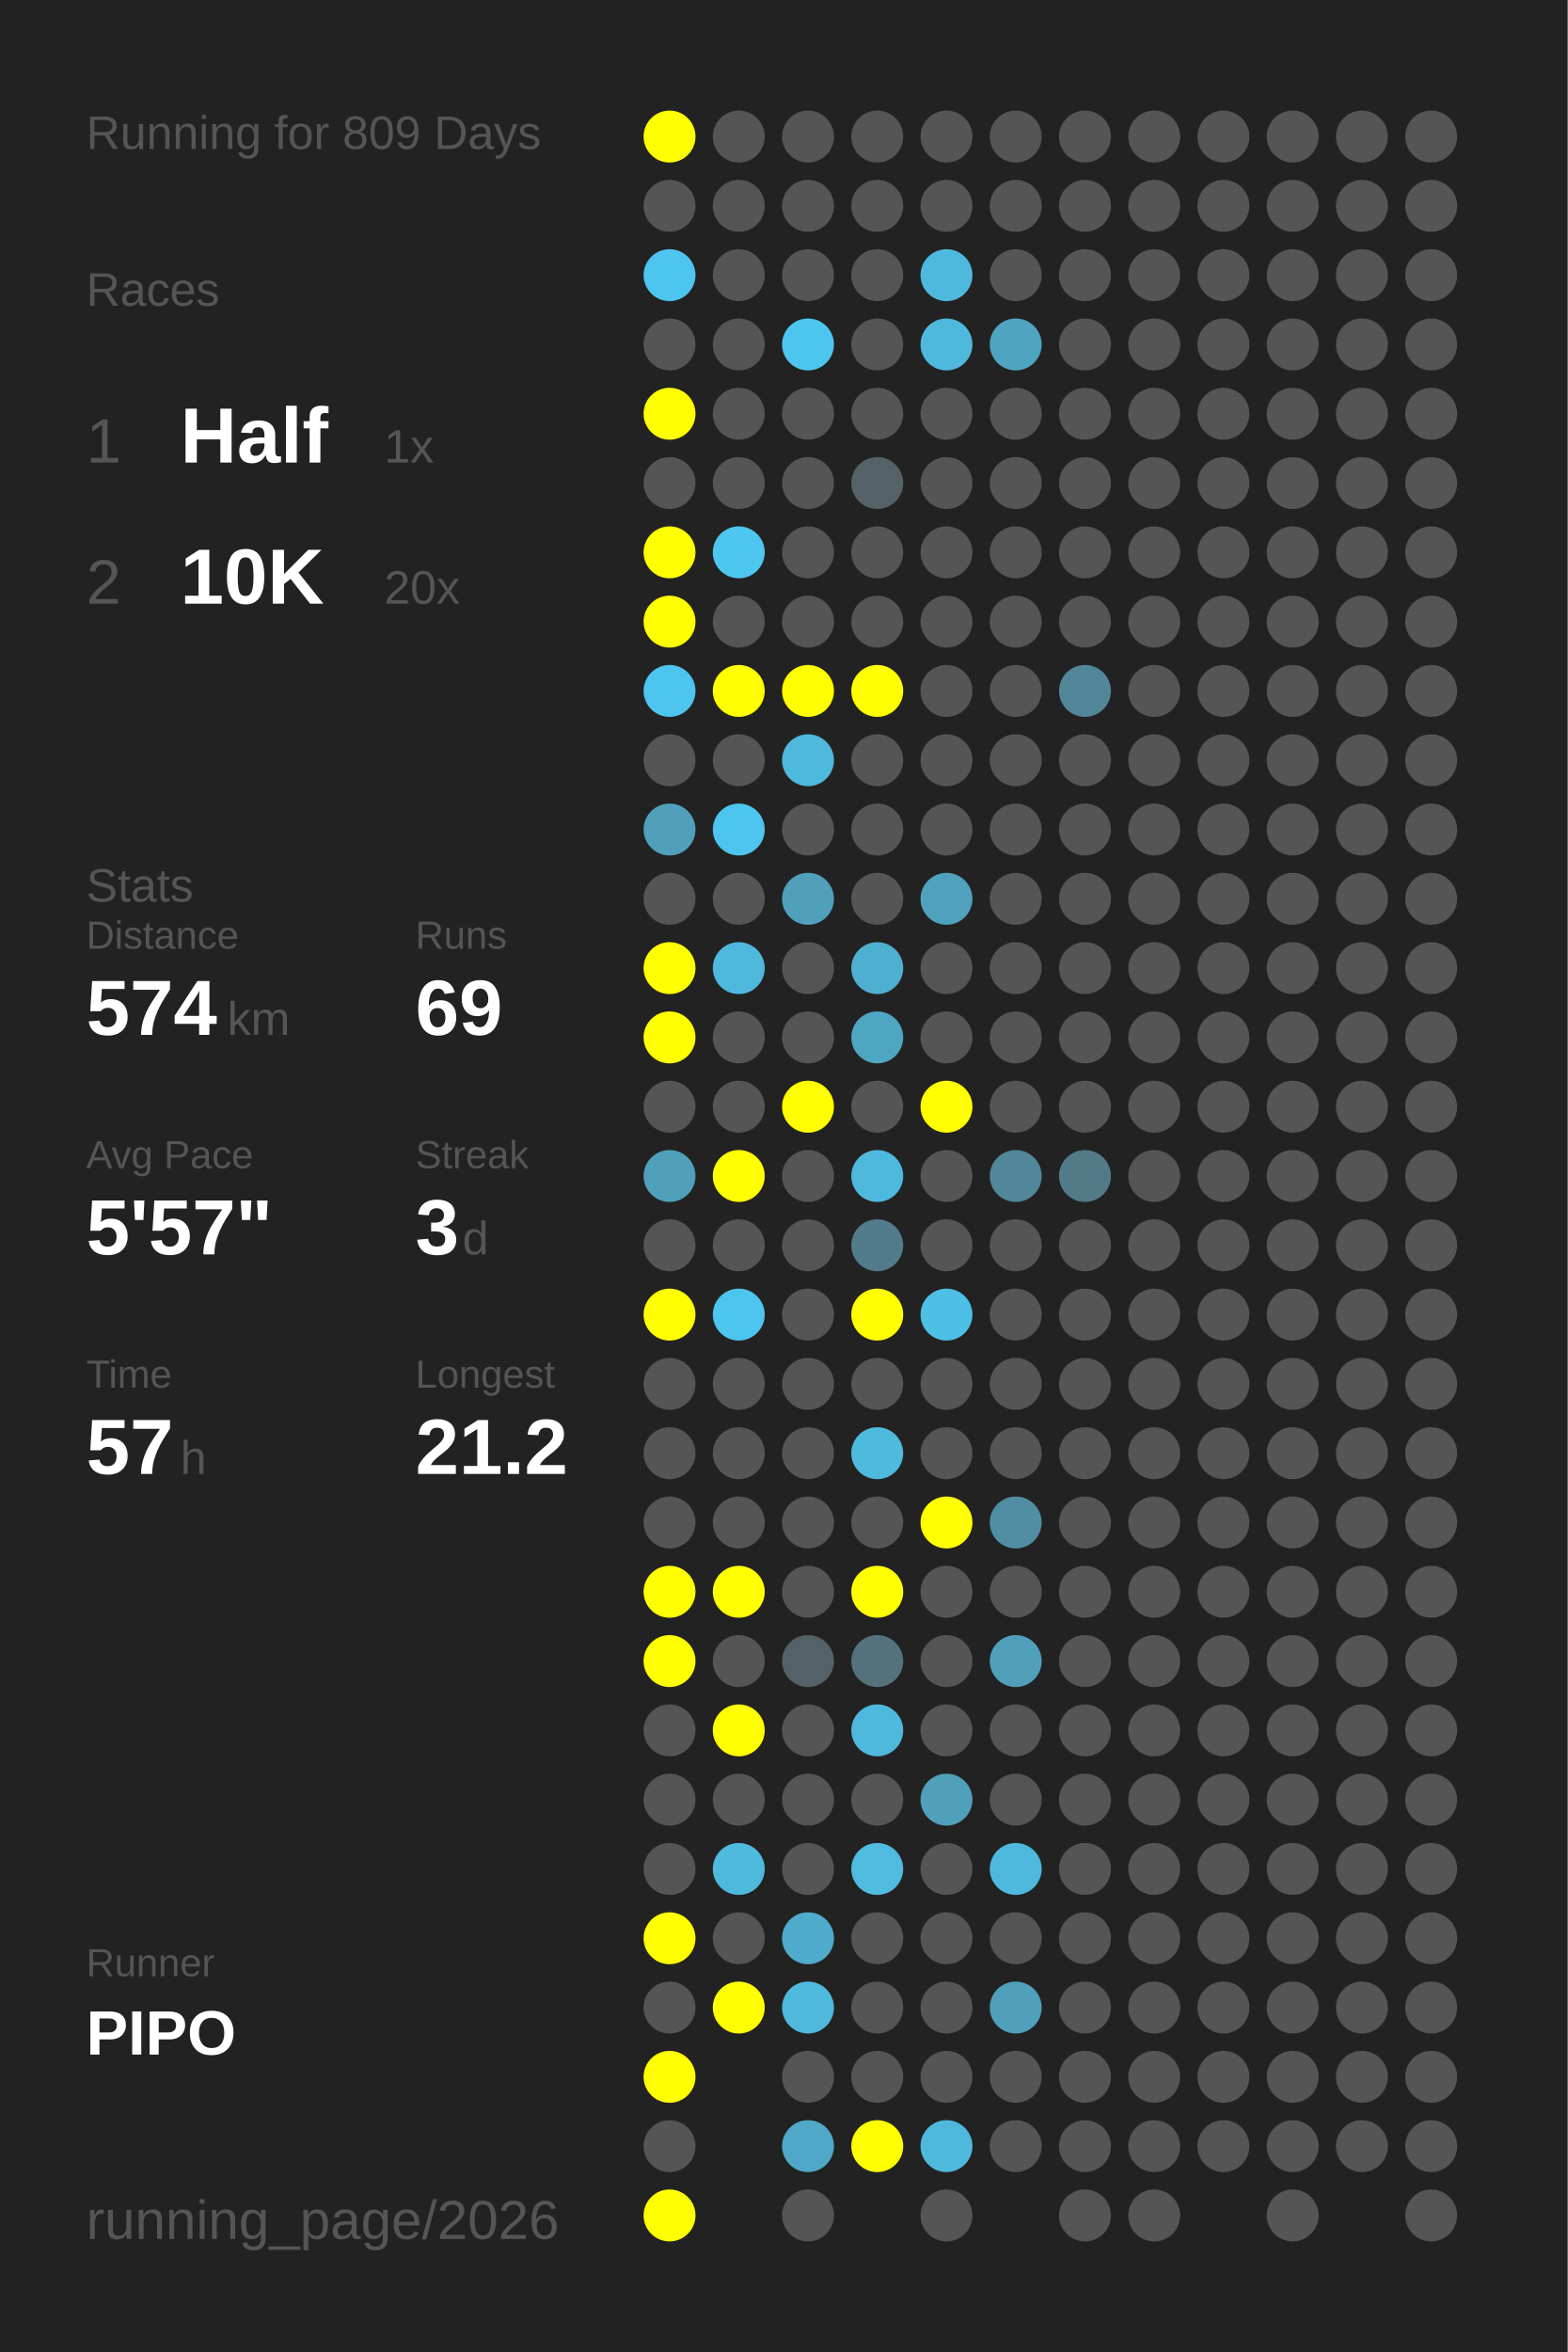
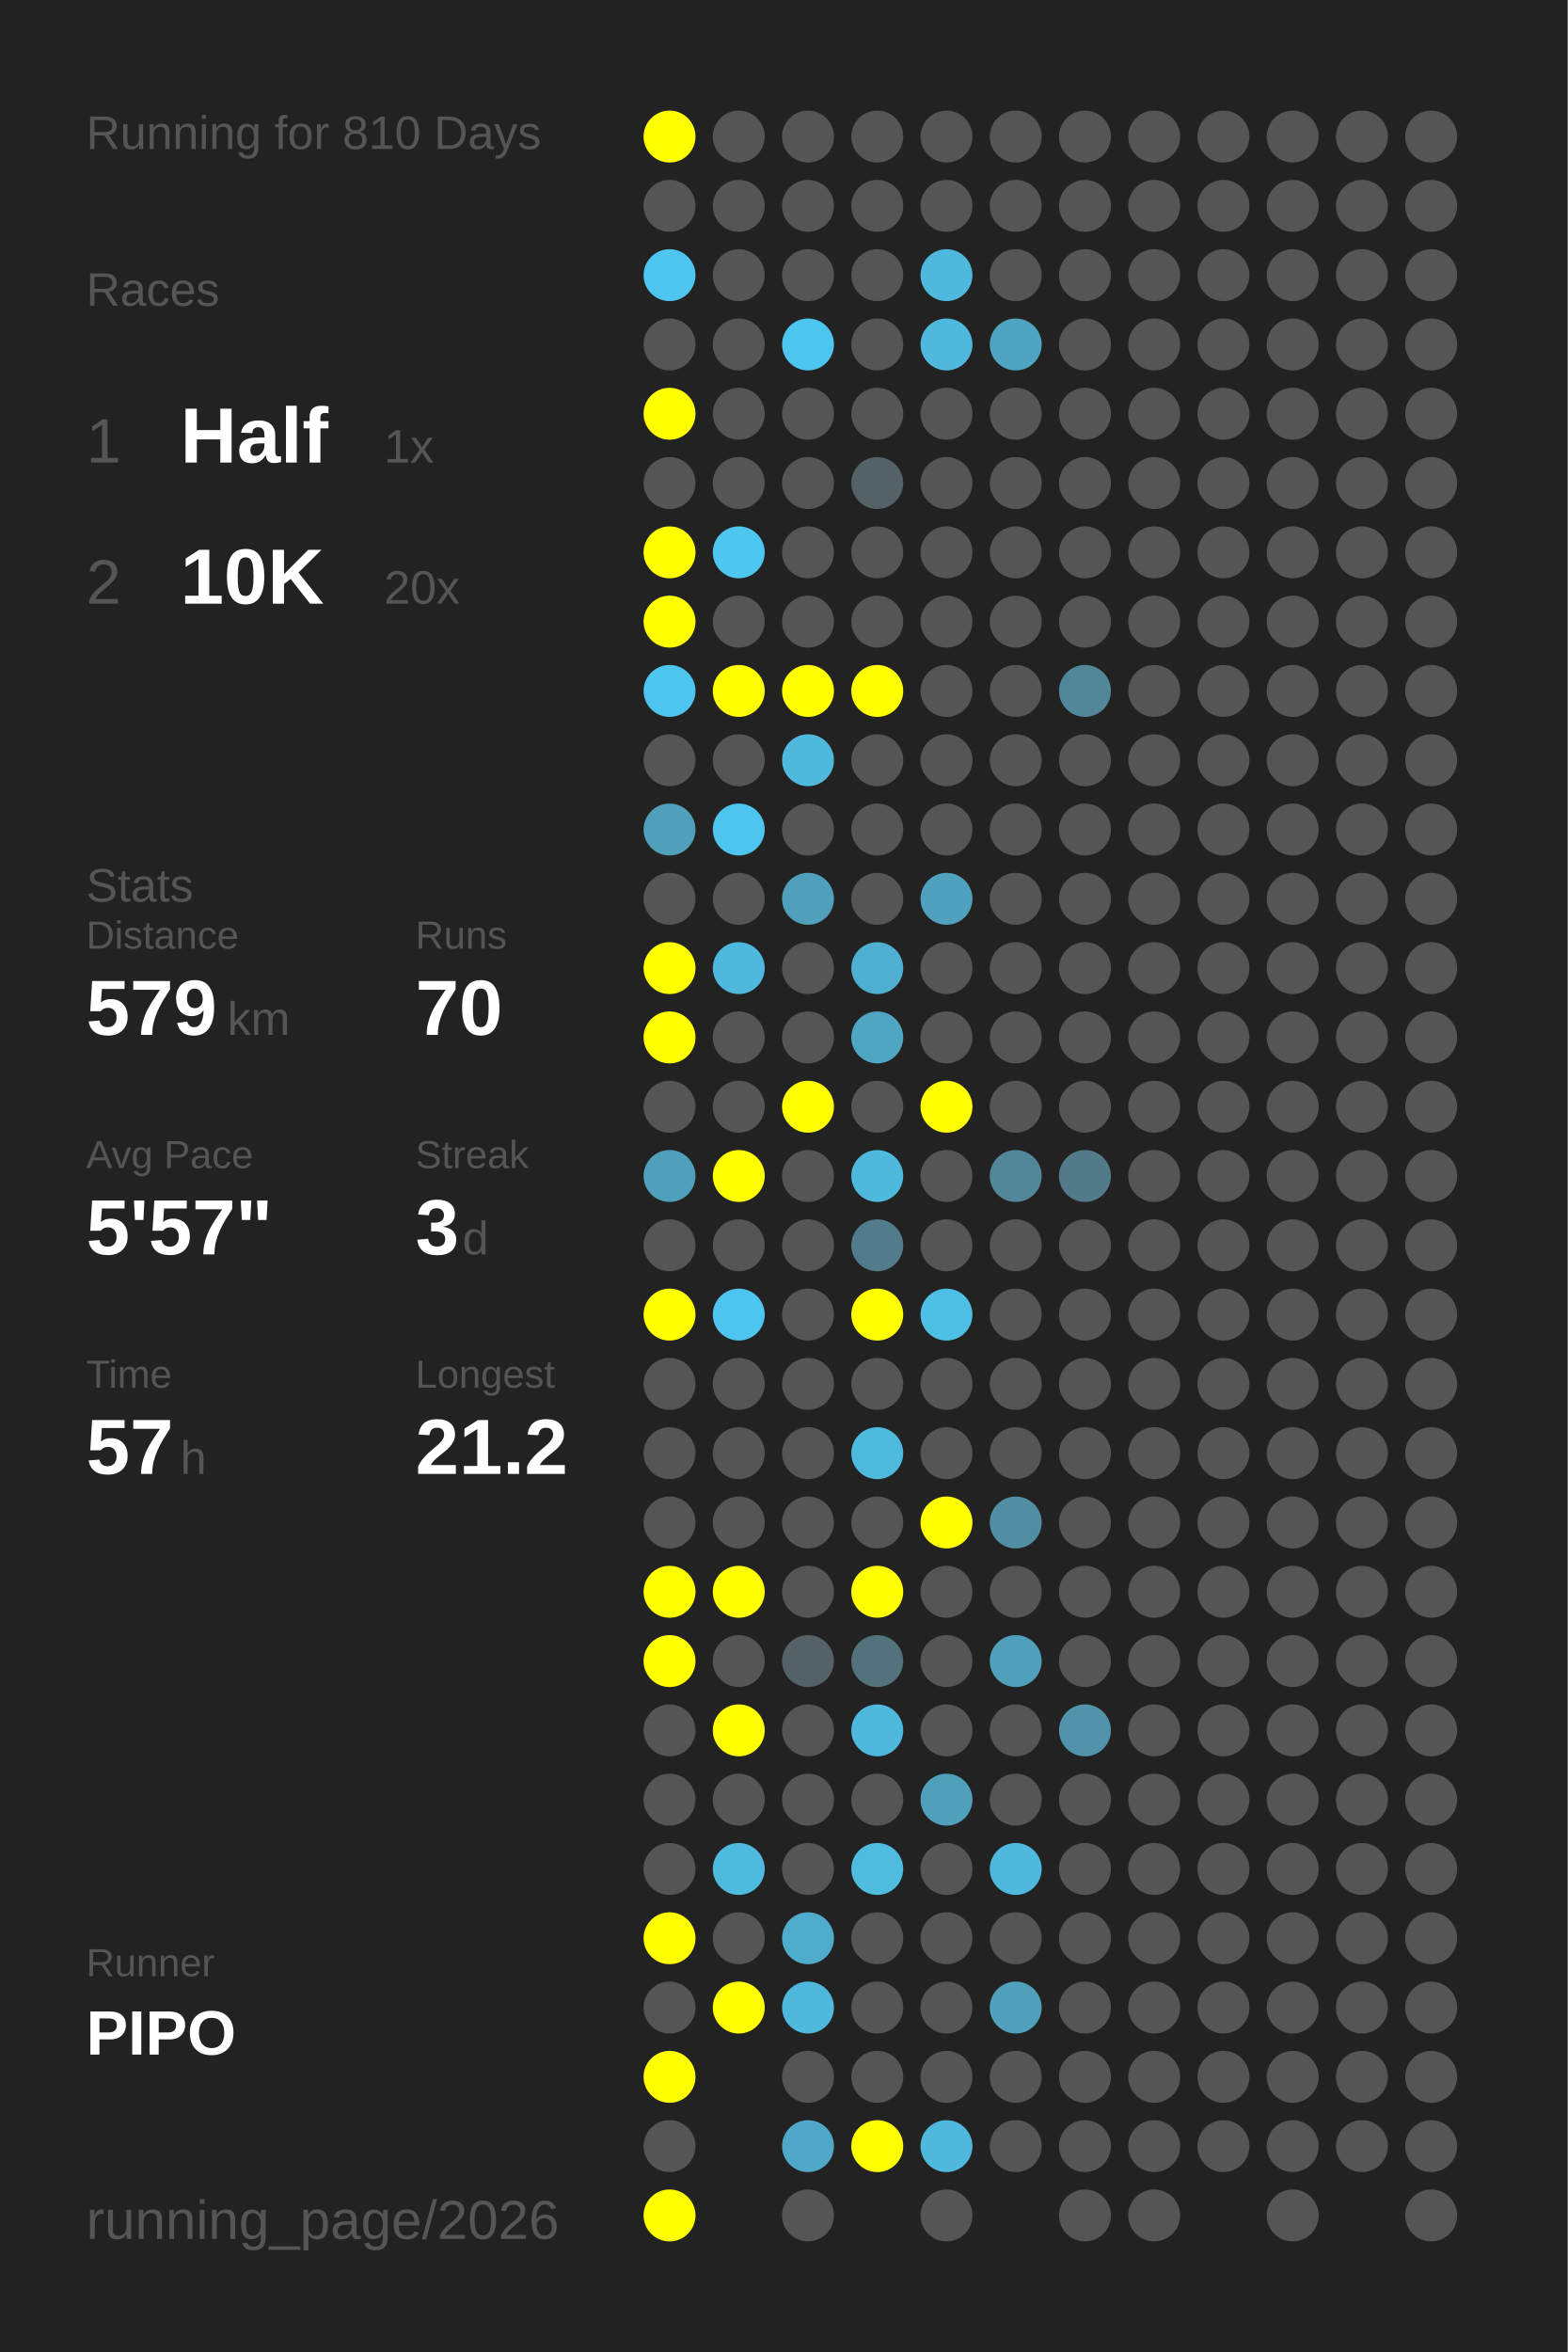
<svg xmlns="http://www.w3.org/2000/svg" baseProfile="full" height="300mm" version="1.1" viewBox="0,0,200,300" width="200mm">
  <defs />
  <rect fill="#222222" height="300" width="200" x="0" y="0" />
-   <text fill="#555555" style="font-size:6px; font-family:Arial;" x="11" y="19">Running for 809 Days</text>
+   <text fill="#555555" style="font-size:6px; font-family:Arial;" x="11" y="19">Running for 810 Days</text>
  <text fill="#555555" style="font-size:6px; font-family:Arial;" x="11" y="39">Races</text>
  <text fill="#555555" style="font-size:8px; font-family:Arial;" x="11" y="59">1</text>
  <text fill="#FFFFFF" style="font-size:10px; font-family:Arial; font-weight:bold;" x="23" y="59">Half</text>
  <text fill="#555555" style="font-size:6px; font-family:Arial;" x="49" y="59">1x</text>
  <text fill="#555555" style="font-size:8px; font-family:Arial;" x="11" y="77">2</text>
  <text fill="#FFFFFF" style="font-size:10px; font-family:Arial; font-weight:bold;" x="23" y="77">10K</text>
  <text fill="#555555" style="font-size:6px; font-family:Arial;" x="49" y="77">20x</text>
  <text fill="#555555" style="font-size:6px; font-family:Arial;" x="11" y="115">Stats</text>
  <text fill="#555555" style="font-size:5px; font-family:Arial;" x="11" y="121">Distance</text>
-   <text fill="#FFFFFF" style="font-size:10px; font-family:Arial; font-weight:bold;" x="11" y="132">574</text>
+   <text fill="#FFFFFF" style="font-size:10px; font-family:Arial; font-weight:bold;" x="11" y="132">579</text>
  <text fill="#555555" style="font-size:6px; font-family:Arial;" x="29" y="132">km</text>
  <text fill="#555555" style="font-size:5px; font-family:Arial;" x="53" y="121">Runs</text>
-   <text fill="#FFFFFF" style="font-size:10px; font-family:Arial; font-weight:bold;" x="53" y="132">69</text>
+   <text fill="#FFFFFF" style="font-size:10px; font-family:Arial; font-weight:bold;" x="53" y="132">70</text>
  <text fill="#555555" style="font-size:5px; font-family:Arial;" x="11" y="149">Avg Pace</text>
  <text fill="#FFFFFF" style="font-size:10px; font-family:Arial; font-weight:bold;" x="11" y="160">5'57"</text>
  <text fill="#555555" style="font-size:5px; font-family:Arial;" x="53" y="149">Streak</text>
  <text fill="#FFFFFF" style="font-size:10px; font-family:Arial; font-weight:bold;" x="53" y="160">3</text>
  <text fill="#555555" style="font-size:6px; font-family:Arial;" x="59" y="160">d</text>
  <text fill="#555555" style="font-size:5px; font-family:Arial;" x="11" y="177">Time</text>
  <text fill="#FFFFFF" style="font-size:10px; font-family:Arial; font-weight:bold;" x="11" y="188">57</text>
  <text fill="#555555" style="font-size:6px; font-family:Arial;" x="23" y="188">h</text>
  <text fill="#555555" style="font-size:5px; font-family:Arial;" x="53" y="177">Longest</text>
  <text fill="#FFFFFF" style="font-size:10px; font-family:Arial; font-weight:bold;" x="53" y="188">21.2</text>
  <text fill="#555555" style="font-size:5px; font-family:Arial;" x="11" y="252.065">Runner</text>
  <text fill="#FFFFFF" style="font-size:8px; font-family:Arial; font-weight:bold;" x="11" y="262.065">PIPO</text>
  <text fill="#555555" style="font-size:7px; font-family:Arial;" x="11" y="285.581">running_page/2026</text>
  <circle cx="85.417" cy="17.419" fill="#FFFF00" r="3.312" />
  <circle cx="85.417" cy="26.258" fill="#555555" r="3.312" />
  <circle cx="85.417" cy="35.097" fill="#4dc5ee" r="3.312" />
  <circle cx="85.417" cy="43.935" fill="#555555" r="3.312" />
  <circle cx="85.417" cy="52.774" fill="#FFFF00" r="3.312" />
  <circle cx="85.417" cy="61.613" fill="#555555" r="3.312" />
  <circle cx="85.417" cy="70.452" fill="#FFFF00" r="3.312" />
  <circle cx="85.417" cy="79.29" fill="#FFFF00" r="3.312" />
  <circle cx="85.417" cy="88.129" fill="#4dc5ee" r="3.312" />
  <circle cx="85.417" cy="96.968" fill="#555555" r="3.312" />
  <circle cx="85.417" cy="105.806" fill="#50a0bb" r="3.312" />
  <circle cx="85.417" cy="114.645" fill="#555555" r="3.312" />
  <circle cx="85.417" cy="123.484" fill="#FFFF00" r="3.312" />
  <circle cx="85.417" cy="132.323" fill="#FFFF00" r="3.312" />
  <circle cx="85.417" cy="141.161" fill="#555555" r="3.312" />
  <circle cx="85.417" cy="150" fill="#50a0bb" r="3.312" />
  <circle cx="85.417" cy="158.839" fill="#555555" r="3.312" />
  <circle cx="85.417" cy="167.677" fill="#FFFF00" r="3.312" />
  <circle cx="85.417" cy="176.516" fill="#555555" r="3.312" />
  <circle cx="85.417" cy="185.355" fill="#555555" r="3.312" />
  <circle cx="85.417" cy="194.194" fill="#555555" r="3.312" />
  <circle cx="85.417" cy="203.032" fill="#FFFF00" r="3.312" />
  <circle cx="85.417" cy="211.871" fill="#FFFF00" r="3.312" />
  <circle cx="85.417" cy="220.71" fill="#555555" r="3.312" />
  <circle cx="85.417" cy="229.548" fill="#555555" r="3.312" />
  <circle cx="85.417" cy="238.387" fill="#555555" r="3.312" />
  <circle cx="85.417" cy="247.226" fill="#FFFF00" r="3.312" />
  <circle cx="85.417" cy="256.065" fill="#555555" r="3.312" />
  <circle cx="85.417" cy="264.903" fill="#FFFF00" r="3.312" />
  <circle cx="85.417" cy="273.742" fill="#555555" r="3.312" />
  <circle cx="85.417" cy="282.581" fill="#FFFF00" r="3.312" />
  <circle cx="94.25" cy="17.419" fill="#555555" r="3.312" />
  <circle cx="94.25" cy="26.258" fill="#555555" r="3.312" />
  <circle cx="94.25" cy="35.097" fill="#555555" r="3.312" />
  <circle cx="94.25" cy="43.935" fill="#555555" r="3.312" />
  <circle cx="94.25" cy="52.774" fill="#555555" r="3.312" />
  <circle cx="94.25" cy="61.613" fill="#555555" r="3.312" />
  <circle cx="94.25" cy="70.452" fill="#4dc7f0" r="3.312" />
  <circle cx="94.25" cy="79.29" fill="#555555" r="3.312" />
  <circle cx="94.25" cy="88.129" fill="#FFFF00" r="3.312" />
  <circle cx="94.25" cy="96.968" fill="#555555" r="3.312" />
  <circle cx="94.25" cy="105.806" fill="#4dc5ee" r="3.312" />
  <circle cx="94.25" cy="114.645" fill="#555555" r="3.312" />
  <circle cx="94.25" cy="123.484" fill="#4eb9dd" r="3.312" />
  <circle cx="94.25" cy="132.323" fill="#555555" r="3.312" />
  <circle cx="94.25" cy="141.161" fill="#555555" r="3.312" />
  <circle cx="94.25" cy="150" fill="#FFFF00" r="3.312" />
  <circle cx="94.25" cy="158.839" fill="#555555" r="3.312" />
  <circle cx="94.25" cy="167.677" fill="#4dc5ee" r="3.312" />
  <circle cx="94.25" cy="176.516" fill="#555555" r="3.312" />
  <circle cx="94.25" cy="185.355" fill="#555555" r="3.312" />
  <circle cx="94.25" cy="194.194" fill="#555555" r="3.312" />
  <circle cx="94.25" cy="203.032" fill="#FFFF00" r="3.312" />
  <circle cx="94.25" cy="211.871" fill="#555555" r="3.312" />
  <circle cx="94.25" cy="220.71" fill="#FFFF00" r="3.312" />
  <circle cx="94.25" cy="229.548" fill="#555555" r="3.312" />
  <circle cx="94.25" cy="238.387" fill="#4ebade" r="3.312" />
  <circle cx="94.25" cy="247.226" fill="#555555" r="3.312" />
  <circle cx="94.25" cy="256.065" fill="#FFFF00" r="3.312" />
  <circle cx="103.083" cy="17.419" fill="#555555" r="3.312" />
  <circle cx="103.083" cy="26.258" fill="#555555" r="3.312" />
  <circle cx="103.083" cy="35.097" fill="#555555" r="3.312" />
  <circle cx="103.083" cy="43.935" fill="#4dc6ef" r="3.312" />
  <circle cx="103.083" cy="52.774" fill="#555555" r="3.312" />
  <circle cx="103.083" cy="61.613" fill="#555555" r="3.312" />
  <circle cx="103.083" cy="70.452" fill="#555555" r="3.312" />
  <circle cx="103.083" cy="79.29" fill="#555555" r="3.312" />
  <circle cx="103.083" cy="88.129" fill="#FFFF00" r="3.312" />
  <circle cx="103.083" cy="96.968" fill="#4eb9dd" r="3.312" />
  <circle cx="103.083" cy="105.806" fill="#555555" r="3.312" />
  <circle cx="103.083" cy="114.645" fill="#50a0bb" r="3.312" />
  <circle cx="103.083" cy="123.484" fill="#555555" r="3.312" />
  <circle cx="103.083" cy="132.323" fill="#555555" r="3.312" />
  <circle cx="103.083" cy="141.161" fill="#FFFF00" r="3.312" />
  <circle cx="103.083" cy="150" fill="#555555" r="3.312" />
  <circle cx="103.083" cy="158.839" fill="#555555" r="3.312" />
  <circle cx="103.083" cy="167.677" fill="#555555" r="3.312" />
  <circle cx="103.083" cy="176.516" fill="#555555" r="3.312" />
  <circle cx="103.083" cy="185.355" fill="#555555" r="3.312" />
  <circle cx="103.083" cy="194.194" fill="#555555" r="3.312" />
  <circle cx="103.083" cy="203.032" fill="#555555" r="3.312" />
  <circle cx="103.083" cy="211.871" fill="#546166" r="3.312" />
  <circle cx="103.083" cy="220.71" fill="#555555" r="3.312" />
  <circle cx="103.083" cy="229.548" fill="#555555" r="3.312" />
  <circle cx="103.083" cy="238.387" fill="#555555" r="3.312" />
  <circle cx="103.083" cy="247.226" fill="#4faccc" r="3.312" />
  <circle cx="103.083" cy="256.065" fill="#4eb9dd" r="3.312" />
  <circle cx="103.083" cy="264.903" fill="#555555" r="3.312" />
  <circle cx="103.083" cy="273.742" fill="#4fa8c7" r="3.312" />
  <circle cx="103.083" cy="282.581" fill="#555555" r="3.312" />
  <circle cx="111.917" cy="17.419" fill="#555555" r="3.312" />
  <circle cx="111.917" cy="26.258" fill="#555555" r="3.312" />
  <circle cx="111.917" cy="35.097" fill="#555555" r="3.312" />
  <circle cx="111.917" cy="43.935" fill="#555555" r="3.312" />
  <circle cx="111.917" cy="52.774" fill="#555555" r="3.312" />
  <circle cx="111.917" cy="61.613" fill="#546166" r="3.312" />
  <circle cx="111.917" cy="70.452" fill="#555555" r="3.312" />
  <circle cx="111.917" cy="79.29" fill="#555555" r="3.312" />
  <circle cx="111.917" cy="88.129" fill="#FFFF00" r="3.312" />
  <circle cx="111.917" cy="96.968" fill="#555555" r="3.312" />
  <circle cx="111.917" cy="105.806" fill="#555555" r="3.312" />
  <circle cx="111.917" cy="114.645" fill="#555555" r="3.312" />
  <circle cx="111.917" cy="123.484" fill="#4fafd0" r="3.312" />
  <circle cx="111.917" cy="132.323" fill="#4fa6c3" r="3.312" />
  <circle cx="111.917" cy="141.161" fill="#555555" r="3.312" />
  <circle cx="111.917" cy="150" fill="#4eb9dd" r="3.312" />
  <circle cx="111.917" cy="158.839" fill="#527c8b" r="3.312" />
  <circle cx="111.917" cy="167.677" fill="#FFFF00" r="3.312" />
  <circle cx="111.917" cy="176.516" fill="#555555" r="3.312" />
  <circle cx="111.917" cy="185.355" fill="#4ebade" r="3.312" />
  <circle cx="111.917" cy="194.194" fill="#555555" r="3.312" />
  <circle cx="111.917" cy="203.032" fill="#FFFF00" r="3.312" />
  <circle cx="111.917" cy="211.871" fill="#53727c" r="3.312" />
  <circle cx="111.917" cy="220.71" fill="#4eb9dd" r="3.312" />
  <circle cx="111.917" cy="229.548" fill="#555555" r="3.312" />
  <circle cx="111.917" cy="238.387" fill="#4ebbdf" r="3.312" />
  <circle cx="111.917" cy="247.226" fill="#555555" r="3.312" />
  <circle cx="111.917" cy="256.065" fill="#555555" r="3.312" />
  <circle cx="111.917" cy="264.903" fill="#555555" r="3.312" />
  <circle cx="111.917" cy="273.742" fill="#FFFF00" r="3.312" />
  <circle cx="120.75" cy="17.419" fill="#555555" r="3.312" />
  <circle cx="120.75" cy="26.258" fill="#555555" r="3.312" />
  <circle cx="120.75" cy="35.097" fill="#4eb9dd" r="3.312" />
  <circle cx="120.75" cy="43.935" fill="#4eb9dd" r="3.312" />
  <circle cx="120.75" cy="52.774" fill="#555555" r="3.312" />
  <circle cx="120.75" cy="61.613" fill="#555555" r="3.312" />
  <circle cx="120.75" cy="70.452" fill="#555555" r="3.312" />
  <circle cx="120.75" cy="79.29" fill="#555555" r="3.312" />
  <circle cx="120.75" cy="88.129" fill="#555555" r="3.312" />
  <circle cx="120.75" cy="96.968" fill="#555555" r="3.312" />
  <circle cx="120.75" cy="105.806" fill="#555555" r="3.312" />
  <circle cx="120.75" cy="114.645" fill="#50a1bd" r="3.312" />
  <circle cx="120.75" cy="123.484" fill="#555555" r="3.312" />
  <circle cx="120.75" cy="132.323" fill="#555555" r="3.312" />
  <circle cx="120.75" cy="141.161" fill="#FFFF00" r="3.312" />
  <circle cx="120.75" cy="150" fill="#555555" r="3.312" />
  <circle cx="120.75" cy="158.839" fill="#555555" r="3.312" />
  <circle cx="120.75" cy="167.677" fill="#4ebfe5" r="3.312" />
  <circle cx="120.75" cy="176.516" fill="#555555" r="3.312" />
  <circle cx="120.75" cy="185.355" fill="#555555" r="3.312" />
  <circle cx="120.75" cy="194.194" fill="#FFFF00" r="3.312" />
  <circle cx="120.75" cy="203.032" fill="#555555" r="3.312" />
  <circle cx="120.75" cy="211.871" fill="#555555" r="3.312" />
  <circle cx="120.75" cy="220.71" fill="#555555" r="3.312" />
  <circle cx="120.75" cy="229.548" fill="#50a0bb" r="3.312" />
  <circle cx="120.75" cy="238.387" fill="#555555" r="3.312" />
  <circle cx="120.75" cy="247.226" fill="#555555" r="3.312" />
  <circle cx="120.75" cy="256.065" fill="#555555" r="3.312" />
  <circle cx="120.75" cy="264.903" fill="#555555" r="3.312" />
  <circle cx="120.75" cy="273.742" fill="#4eb9dd" r="3.312" />
  <circle cx="120.75" cy="282.581" fill="#555555" r="3.312" />
  <circle cx="129.583" cy="17.419" fill="#555555" r="3.312" />
  <circle cx="129.583" cy="26.258" fill="#555555" r="3.312" />
  <circle cx="129.583" cy="35.097" fill="#555555" r="3.312" />
  <circle cx="129.583" cy="43.935" fill="#4fa4c1" r="3.312" />
  <circle cx="129.583" cy="52.774" fill="#555555" r="3.312" />
  <circle cx="129.583" cy="61.613" fill="#555555" r="3.312" />
  <circle cx="129.583" cy="70.452" fill="#555555" r="3.312" />
  <circle cx="129.583" cy="79.29" fill="#555555" r="3.312" />
  <circle cx="129.583" cy="88.129" fill="#555555" r="3.312" />
  <circle cx="129.583" cy="96.968" fill="#555555" r="3.312" />
  <circle cx="129.583" cy="105.806" fill="#555555" r="3.312" />
  <circle cx="129.583" cy="114.645" fill="#555555" r="3.312" />
  <circle cx="129.583" cy="123.484" fill="#555555" r="3.312" />
  <circle cx="129.583" cy="132.323" fill="#555555" r="3.312" />
  <circle cx="129.583" cy="141.161" fill="#555555" r="3.312" />
  <circle cx="129.583" cy="150" fill="#518799" r="3.312" />
  <circle cx="129.583" cy="158.839" fill="#555555" r="3.312" />
  <circle cx="129.583" cy="167.677" fill="#555555" r="3.312" />
  <circle cx="129.583" cy="176.516" fill="#555555" r="3.312" />
  <circle cx="129.583" cy="185.355" fill="#555555" r="3.312" />
  <circle cx="129.583" cy="194.194" fill="#518ea3" r="3.312" />
  <circle cx="129.583" cy="203.032" fill="#555555" r="3.312" />
  <circle cx="129.583" cy="211.871" fill="#50a0bb" r="3.312" />
  <circle cx="129.583" cy="220.71" fill="#555555" r="3.312" />
  <circle cx="129.583" cy="229.548" fill="#555555" r="3.312" />
  <circle cx="129.583" cy="238.387" fill="#4eb9dd" r="3.312" />
  <circle cx="129.583" cy="247.226" fill="#555555" r="3.312" />
  <circle cx="129.583" cy="256.065" fill="#50a0bb" r="3.312" />
  <circle cx="129.583" cy="264.903" fill="#555555" r="3.312" />
  <circle cx="129.583" cy="273.742" fill="#555555" r="3.312" />
  <circle cx="138.417" cy="17.419" fill="#555555" r="3.312" />
  <circle cx="138.417" cy="26.258" fill="#555555" r="3.312" />
  <circle cx="138.417" cy="35.097" fill="#555555" r="3.312" />
  <circle cx="138.417" cy="43.935" fill="#555555" r="3.312" />
  <circle cx="138.417" cy="52.774" fill="#555555" r="3.312" />
  <circle cx="138.417" cy="61.613" fill="#555555" r="3.312" />
  <circle cx="138.417" cy="70.452" fill="#555555" r="3.312" />
  <circle cx="138.417" cy="79.29" fill="#555555" r="3.312" />
  <circle cx="138.417" cy="88.129" fill="#518799" r="3.312" />
  <circle cx="138.417" cy="96.968" fill="#555555" r="3.312" />
  <circle cx="138.417" cy="105.806" fill="#555555" r="3.312" />
  <circle cx="138.417" cy="114.645" fill="#555555" r="3.312" />
  <circle cx="138.417" cy="123.484" fill="#555555" r="3.312" />
  <circle cx="138.417" cy="132.323" fill="#555555" r="3.312" />
  <circle cx="138.417" cy="141.161" fill="#555555" r="3.312" />
  <circle cx="138.417" cy="150" fill="#527a88" r="3.312" />
  <circle cx="138.417" cy="158.839" fill="#555555" r="3.312" />
  <circle cx="138.417" cy="167.677" fill="#555555" r="3.312" />
  <circle cx="138.417" cy="176.516" fill="#555555" r="3.312" />
  <circle cx="138.417" cy="185.355" fill="#555555" r="3.312" />
  <circle cx="138.417" cy="194.194" fill="#555555" r="3.312" />
  <circle cx="138.417" cy="203.032" fill="#555555" r="3.312" />
  <circle cx="138.417" cy="211.871" fill="#555555" r="3.312" />
-   <circle cx="138.417" cy="220.71" fill="#555555" r="3.312" />
+   <circle cx="138.417" cy="220.71" fill="#5093aa" r="3.312" />
  <circle cx="138.417" cy="229.548" fill="#555555" r="3.312" />
  <circle cx="138.417" cy="238.387" fill="#555555" r="3.312" />
  <circle cx="138.417" cy="247.226" fill="#555555" r="3.312" />
  <circle cx="138.417" cy="256.065" fill="#555555" r="3.312" />
  <circle cx="138.417" cy="264.903" fill="#555555" r="3.312" />
  <circle cx="138.417" cy="273.742" fill="#555555" r="3.312" />
  <circle cx="138.417" cy="282.581" fill="#555555" r="3.312" />
  <circle cx="147.25" cy="17.419" fill="#555555" r="3.312" />
  <circle cx="147.25" cy="26.258" fill="#555555" r="3.312" />
  <circle cx="147.25" cy="35.097" fill="#555555" r="3.312" />
  <circle cx="147.25" cy="43.935" fill="#555555" r="3.312" />
  <circle cx="147.25" cy="52.774" fill="#555555" r="3.312" />
  <circle cx="147.25" cy="61.613" fill="#555555" r="3.312" />
  <circle cx="147.25" cy="70.452" fill="#555555" r="3.312" />
  <circle cx="147.25" cy="79.29" fill="#555555" r="3.312" />
  <circle cx="147.25" cy="88.129" fill="#555555" r="3.312" />
  <circle cx="147.25" cy="96.968" fill="#555555" r="3.312" />
  <circle cx="147.25" cy="105.806" fill="#555555" r="3.312" />
  <circle cx="147.25" cy="114.645" fill="#555555" r="3.312" />
  <circle cx="147.25" cy="123.484" fill="#555555" r="3.312" />
  <circle cx="147.25" cy="132.323" fill="#555555" r="3.312" />
  <circle cx="147.25" cy="141.161" fill="#555555" r="3.312" />
  <circle cx="147.25" cy="150" fill="#555555" r="3.312" />
  <circle cx="147.25" cy="158.839" fill="#555555" r="3.312" />
  <circle cx="147.25" cy="167.677" fill="#555555" r="3.312" />
  <circle cx="147.25" cy="176.516" fill="#555555" r="3.312" />
  <circle cx="147.25" cy="185.355" fill="#555555" r="3.312" />
  <circle cx="147.25" cy="194.194" fill="#555555" r="3.312" />
  <circle cx="147.25" cy="203.032" fill="#555555" r="3.312" />
  <circle cx="147.25" cy="211.871" fill="#555555" r="3.312" />
  <circle cx="147.25" cy="220.71" fill="#555555" r="3.312" />
  <circle cx="147.25" cy="229.548" fill="#555555" r="3.312" />
  <circle cx="147.25" cy="238.387" fill="#555555" r="3.312" />
  <circle cx="147.25" cy="247.226" fill="#555555" r="3.312" />
  <circle cx="147.25" cy="256.065" fill="#555555" r="3.312" />
  <circle cx="147.25" cy="264.903" fill="#555555" r="3.312" />
  <circle cx="147.25" cy="273.742" fill="#555555" r="3.312" />
  <circle cx="147.25" cy="282.581" fill="#555555" r="3.312" />
  <circle cx="156.083" cy="17.419" fill="#555555" r="3.312" />
  <circle cx="156.083" cy="26.258" fill="#555555" r="3.312" />
  <circle cx="156.083" cy="35.097" fill="#555555" r="3.312" />
  <circle cx="156.083" cy="43.935" fill="#555555" r="3.312" />
  <circle cx="156.083" cy="52.774" fill="#555555" r="3.312" />
  <circle cx="156.083" cy="61.613" fill="#555555" r="3.312" />
  <circle cx="156.083" cy="70.452" fill="#555555" r="3.312" />
  <circle cx="156.083" cy="79.29" fill="#555555" r="3.312" />
  <circle cx="156.083" cy="88.129" fill="#555555" r="3.312" />
  <circle cx="156.083" cy="96.968" fill="#555555" r="3.312" />
  <circle cx="156.083" cy="105.806" fill="#555555" r="3.312" />
  <circle cx="156.083" cy="114.645" fill="#555555" r="3.312" />
  <circle cx="156.083" cy="123.484" fill="#555555" r="3.312" />
  <circle cx="156.083" cy="132.323" fill="#555555" r="3.312" />
  <circle cx="156.083" cy="141.161" fill="#555555" r="3.312" />
  <circle cx="156.083" cy="150" fill="#555555" r="3.312" />
  <circle cx="156.083" cy="158.839" fill="#555555" r="3.312" />
  <circle cx="156.083" cy="167.677" fill="#555555" r="3.312" />
  <circle cx="156.083" cy="176.516" fill="#555555" r="3.312" />
  <circle cx="156.083" cy="185.355" fill="#555555" r="3.312" />
  <circle cx="156.083" cy="194.194" fill="#555555" r="3.312" />
  <circle cx="156.083" cy="203.032" fill="#555555" r="3.312" />
  <circle cx="156.083" cy="211.871" fill="#555555" r="3.312" />
  <circle cx="156.083" cy="220.71" fill="#555555" r="3.312" />
  <circle cx="156.083" cy="229.548" fill="#555555" r="3.312" />
  <circle cx="156.083" cy="238.387" fill="#555555" r="3.312" />
  <circle cx="156.083" cy="247.226" fill="#555555" r="3.312" />
  <circle cx="156.083" cy="256.065" fill="#555555" r="3.312" />
  <circle cx="156.083" cy="264.903" fill="#555555" r="3.312" />
  <circle cx="156.083" cy="273.742" fill="#555555" r="3.312" />
  <circle cx="164.917" cy="17.419" fill="#555555" r="3.312" />
  <circle cx="164.917" cy="26.258" fill="#555555" r="3.312" />
  <circle cx="164.917" cy="35.097" fill="#555555" r="3.312" />
  <circle cx="164.917" cy="43.935" fill="#555555" r="3.312" />
  <circle cx="164.917" cy="52.774" fill="#555555" r="3.312" />
  <circle cx="164.917" cy="61.613" fill="#555555" r="3.312" />
  <circle cx="164.917" cy="70.452" fill="#555555" r="3.312" />
  <circle cx="164.917" cy="79.29" fill="#555555" r="3.312" />
  <circle cx="164.917" cy="88.129" fill="#555555" r="3.312" />
  <circle cx="164.917" cy="96.968" fill="#555555" r="3.312" />
  <circle cx="164.917" cy="105.806" fill="#555555" r="3.312" />
  <circle cx="164.917" cy="114.645" fill="#555555" r="3.312" />
  <circle cx="164.917" cy="123.484" fill="#555555" r="3.312" />
  <circle cx="164.917" cy="132.323" fill="#555555" r="3.312" />
  <circle cx="164.917" cy="141.161" fill="#555555" r="3.312" />
  <circle cx="164.917" cy="150" fill="#555555" r="3.312" />
  <circle cx="164.917" cy="158.839" fill="#555555" r="3.312" />
  <circle cx="164.917" cy="167.677" fill="#555555" r="3.312" />
  <circle cx="164.917" cy="176.516" fill="#555555" r="3.312" />
  <circle cx="164.917" cy="185.355" fill="#555555" r="3.312" />
  <circle cx="164.917" cy="194.194" fill="#555555" r="3.312" />
  <circle cx="164.917" cy="203.032" fill="#555555" r="3.312" />
  <circle cx="164.917" cy="211.871" fill="#555555" r="3.312" />
  <circle cx="164.917" cy="220.71" fill="#555555" r="3.312" />
  <circle cx="164.917" cy="229.548" fill="#555555" r="3.312" />
  <circle cx="164.917" cy="238.387" fill="#555555" r="3.312" />
  <circle cx="164.917" cy="247.226" fill="#555555" r="3.312" />
  <circle cx="164.917" cy="256.065" fill="#555555" r="3.312" />
  <circle cx="164.917" cy="264.903" fill="#555555" r="3.312" />
  <circle cx="164.917" cy="273.742" fill="#555555" r="3.312" />
  <circle cx="164.917" cy="282.581" fill="#555555" r="3.312" />
  <circle cx="173.75" cy="17.419" fill="#555555" r="3.312" />
  <circle cx="173.75" cy="26.258" fill="#555555" r="3.312" />
  <circle cx="173.75" cy="35.097" fill="#555555" r="3.312" />
  <circle cx="173.75" cy="43.935" fill="#555555" r="3.312" />
  <circle cx="173.75" cy="52.774" fill="#555555" r="3.312" />
  <circle cx="173.75" cy="61.613" fill="#555555" r="3.312" />
  <circle cx="173.75" cy="70.452" fill="#555555" r="3.312" />
  <circle cx="173.75" cy="79.29" fill="#555555" r="3.312" />
  <circle cx="173.75" cy="88.129" fill="#555555" r="3.312" />
  <circle cx="173.75" cy="96.968" fill="#555555" r="3.312" />
  <circle cx="173.75" cy="105.806" fill="#555555" r="3.312" />
  <circle cx="173.75" cy="114.645" fill="#555555" r="3.312" />
  <circle cx="173.75" cy="123.484" fill="#555555" r="3.312" />
  <circle cx="173.75" cy="132.323" fill="#555555" r="3.312" />
  <circle cx="173.75" cy="141.161" fill="#555555" r="3.312" />
  <circle cx="173.75" cy="150" fill="#555555" r="3.312" />
  <circle cx="173.75" cy="158.839" fill="#555555" r="3.312" />
  <circle cx="173.75" cy="167.677" fill="#555555" r="3.312" />
  <circle cx="173.75" cy="176.516" fill="#555555" r="3.312" />
  <circle cx="173.75" cy="185.355" fill="#555555" r="3.312" />
  <circle cx="173.75" cy="194.194" fill="#555555" r="3.312" />
  <circle cx="173.75" cy="203.032" fill="#555555" r="3.312" />
  <circle cx="173.75" cy="211.871" fill="#555555" r="3.312" />
  <circle cx="173.75" cy="220.71" fill="#555555" r="3.312" />
  <circle cx="173.75" cy="229.548" fill="#555555" r="3.312" />
  <circle cx="173.75" cy="238.387" fill="#555555" r="3.312" />
  <circle cx="173.75" cy="247.226" fill="#555555" r="3.312" />
  <circle cx="173.75" cy="256.065" fill="#555555" r="3.312" />
  <circle cx="173.75" cy="264.903" fill="#555555" r="3.312" />
  <circle cx="173.75" cy="273.742" fill="#555555" r="3.312" />
  <circle cx="182.583" cy="17.419" fill="#555555" r="3.312" />
  <circle cx="182.583" cy="26.258" fill="#555555" r="3.312" />
  <circle cx="182.583" cy="35.097" fill="#555555" r="3.312" />
  <circle cx="182.583" cy="43.935" fill="#555555" r="3.312" />
  <circle cx="182.583" cy="52.774" fill="#555555" r="3.312" />
  <circle cx="182.583" cy="61.613" fill="#555555" r="3.312" />
  <circle cx="182.583" cy="70.452" fill="#555555" r="3.312" />
  <circle cx="182.583" cy="79.29" fill="#555555" r="3.312" />
  <circle cx="182.583" cy="88.129" fill="#555555" r="3.312" />
  <circle cx="182.583" cy="96.968" fill="#555555" r="3.312" />
  <circle cx="182.583" cy="105.806" fill="#555555" r="3.312" />
  <circle cx="182.583" cy="114.645" fill="#555555" r="3.312" />
  <circle cx="182.583" cy="123.484" fill="#555555" r="3.312" />
  <circle cx="182.583" cy="132.323" fill="#555555" r="3.312" />
  <circle cx="182.583" cy="141.161" fill="#555555" r="3.312" />
  <circle cx="182.583" cy="150" fill="#555555" r="3.312" />
  <circle cx="182.583" cy="158.839" fill="#555555" r="3.312" />
  <circle cx="182.583" cy="167.677" fill="#555555" r="3.312" />
  <circle cx="182.583" cy="176.516" fill="#555555" r="3.312" />
  <circle cx="182.583" cy="185.355" fill="#555555" r="3.312" />
  <circle cx="182.583" cy="194.194" fill="#555555" r="3.312" />
  <circle cx="182.583" cy="203.032" fill="#555555" r="3.312" />
  <circle cx="182.583" cy="211.871" fill="#555555" r="3.312" />
  <circle cx="182.583" cy="220.71" fill="#555555" r="3.312" />
  <circle cx="182.583" cy="229.548" fill="#555555" r="3.312" />
  <circle cx="182.583" cy="238.387" fill="#555555" r="3.312" />
  <circle cx="182.583" cy="247.226" fill="#555555" r="3.312" />
  <circle cx="182.583" cy="256.065" fill="#555555" r="3.312" />
  <circle cx="182.583" cy="264.903" fill="#555555" r="3.312" />
  <circle cx="182.583" cy="273.742" fill="#555555" r="3.312" />
  <circle cx="182.583" cy="282.581" fill="#555555" r="3.312" />
</svg>
